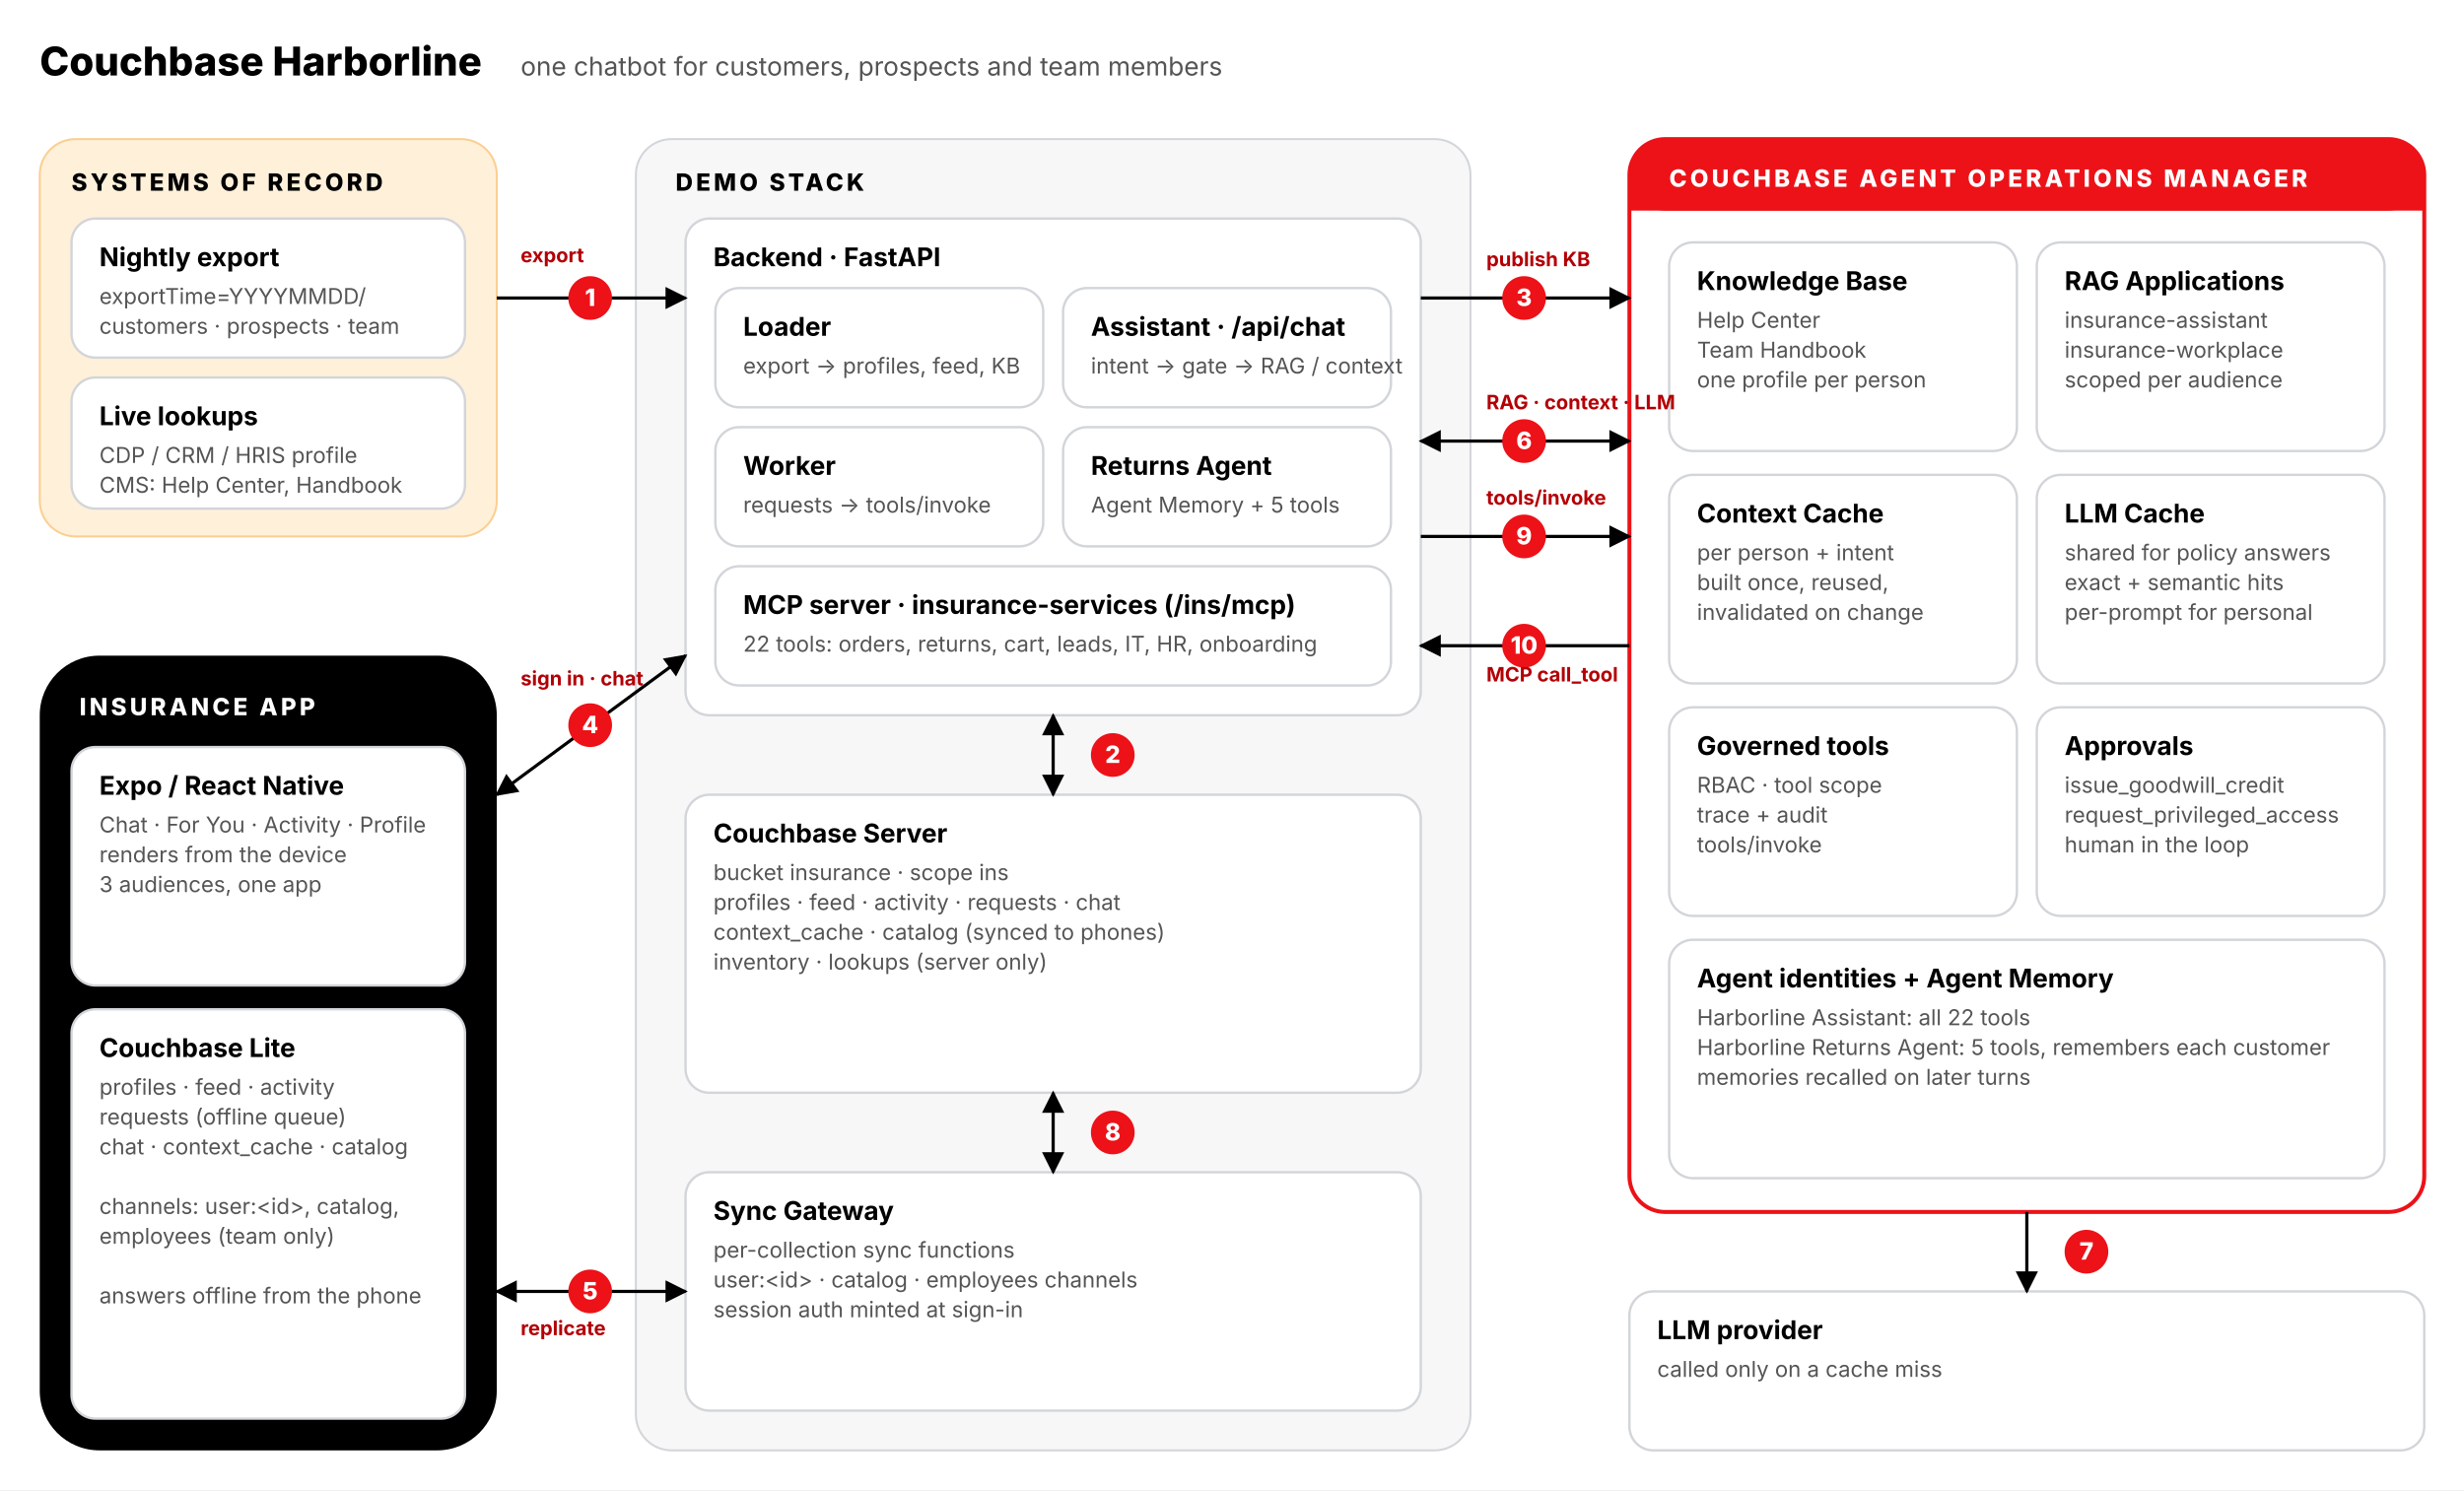
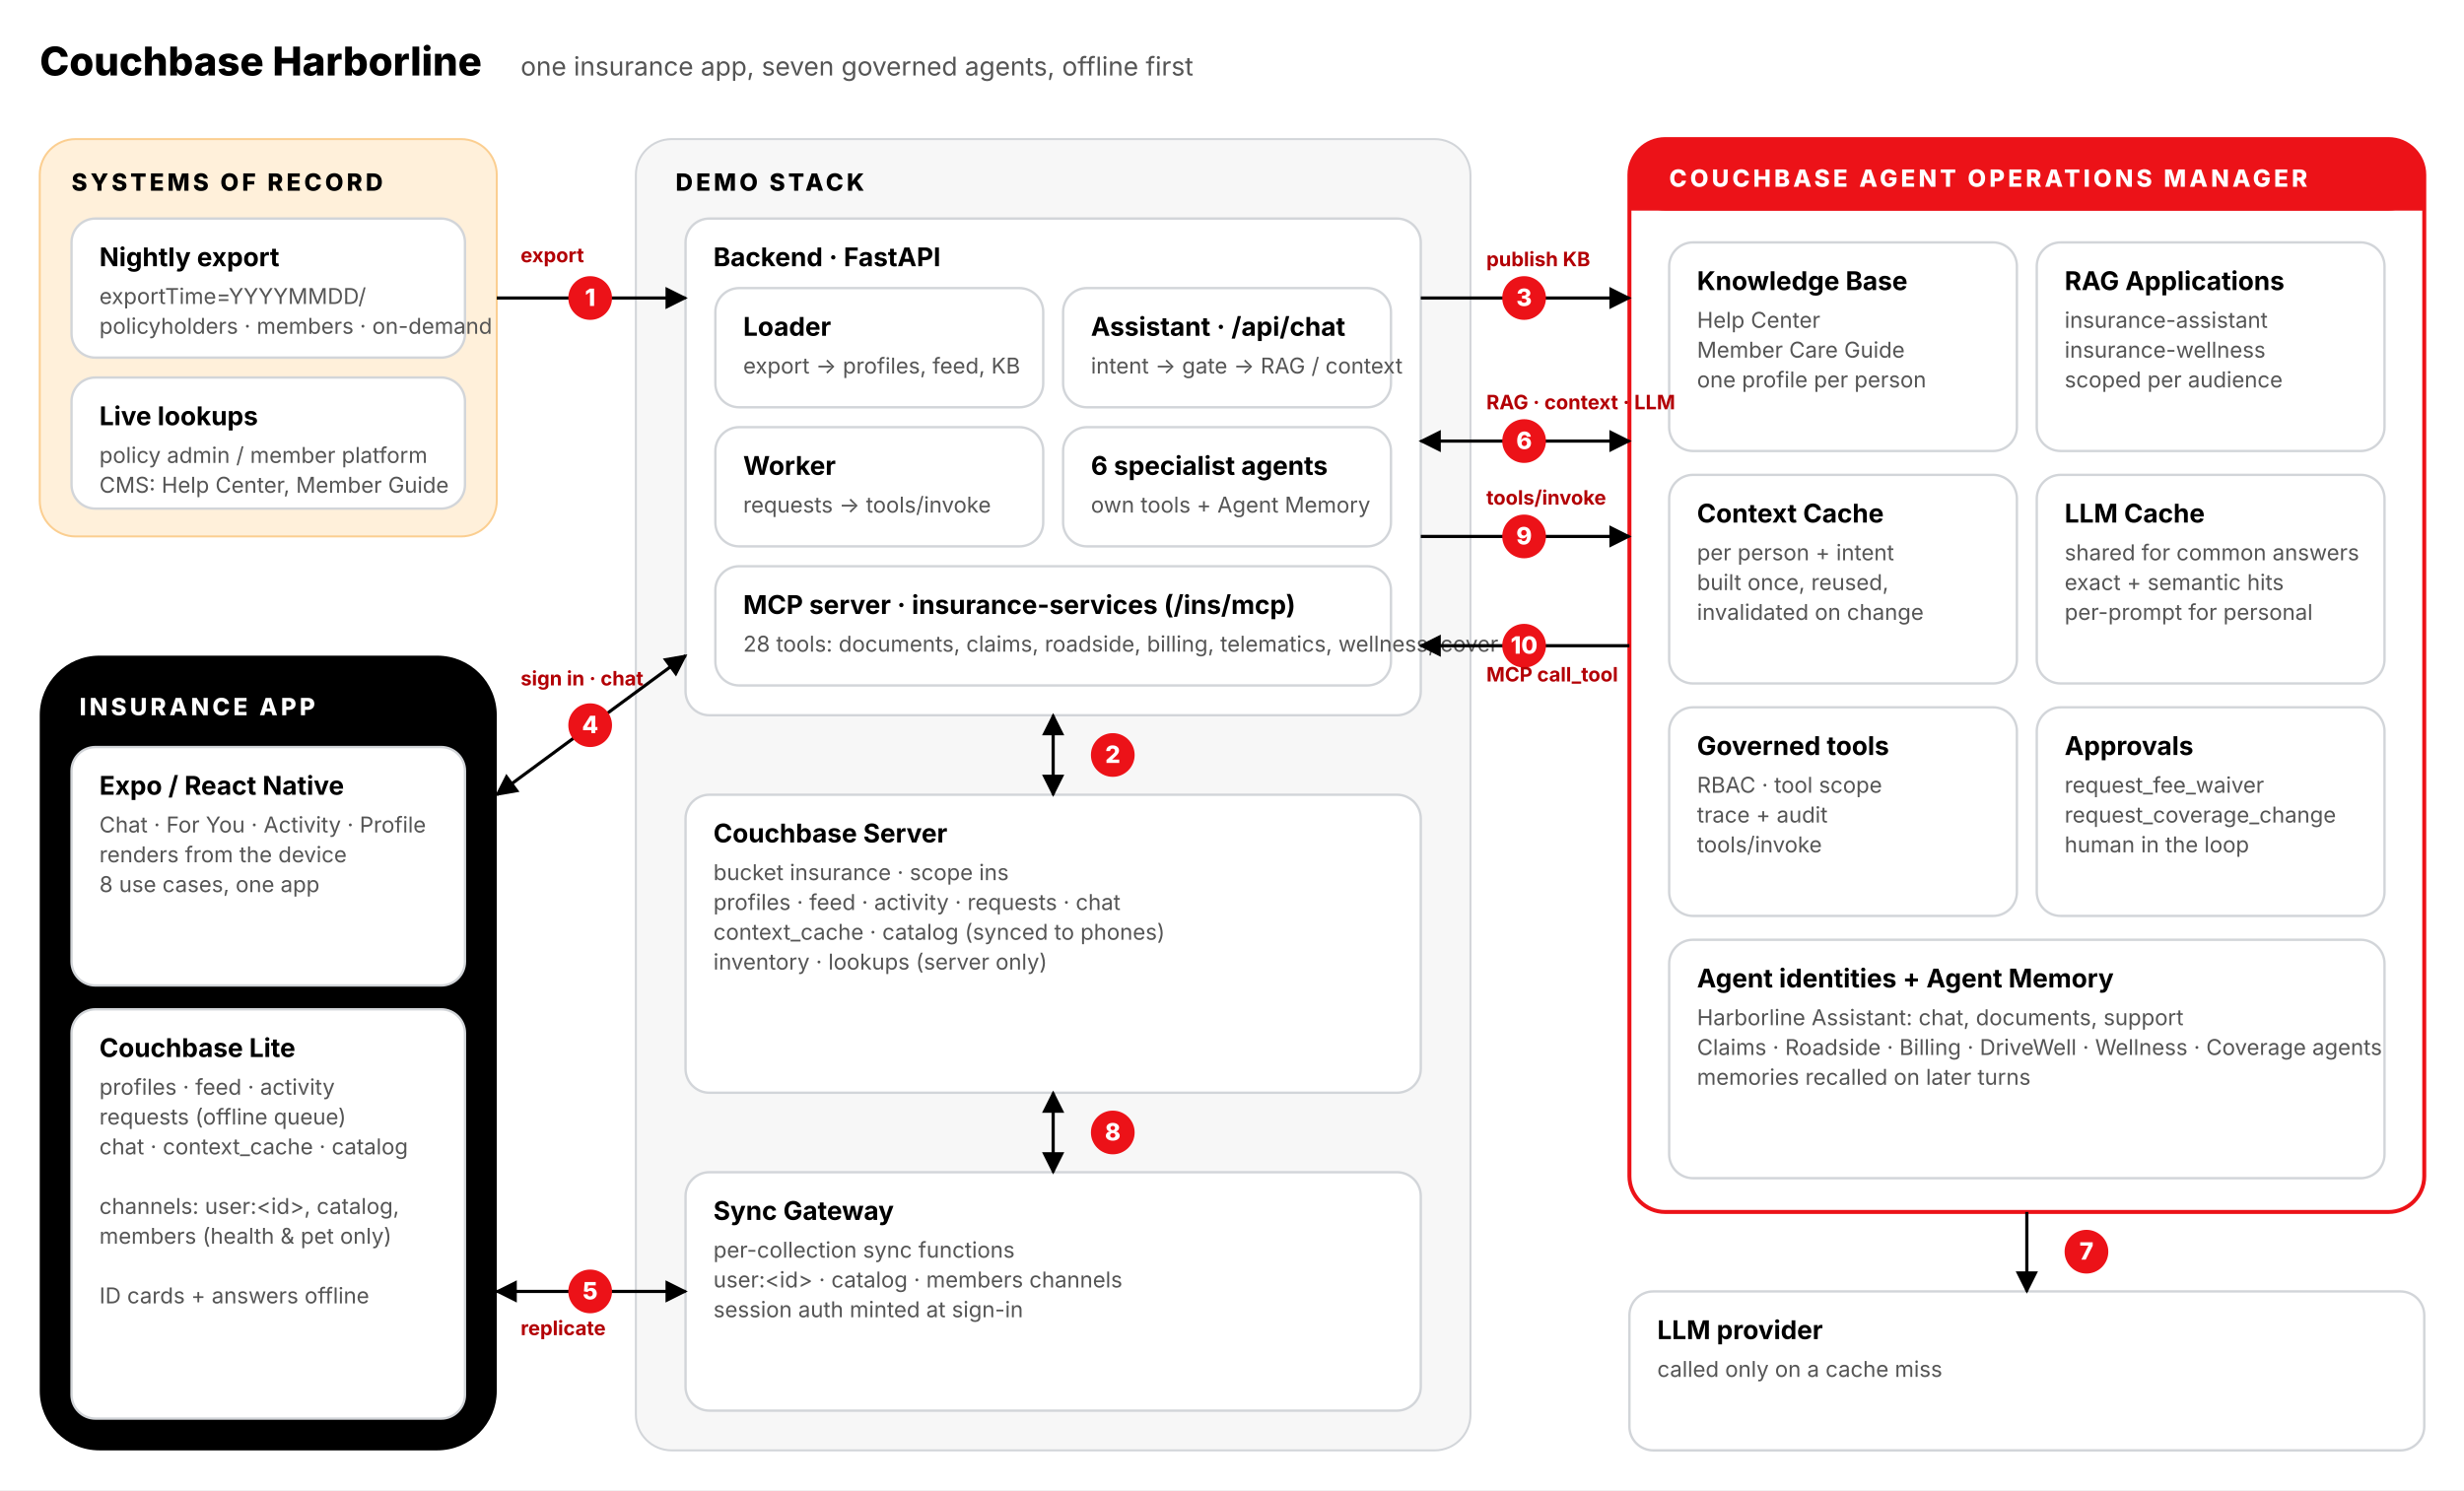
<svg xmlns="http://www.w3.org/2000/svg" viewBox="0 0 1240 750" width="1240" height="750" font-family="Inter, -apple-system, Segoe UI, Helvetica, Arial, sans-serif">
  <defs>
    <marker id="ah" viewBox="0 0 10 10" refX="9" refY="5" markerWidth="7" markerHeight="7" orient="auto-start-reverse">
      <path d="M0,0 L10,5 L0,10 z" fill="#000" />
    </marker>
    <style>.t{fill:#000;font-size:13px;font-weight:700}.s{fill:#555;font-size:11px}.h{fill:#000;font-size:12px;font-weight:800;letter-spacing:1.6px}.hw{fill:#fff;font-size:12px;font-weight:800;letter-spacing:1.6px}.box{fill:#fff;stroke:#D2D5D9;stroke-width:1.2}.bn{fill:#fff;font-size:12px;font-weight:800}</style>
  </defs>
  <rect width="1240" height="750" fill="#fff" />
  <text x="20" y="38" font-size="20" font-weight="800" fill="#000">Couchbase Harborline</text>
-   <text x="262" y="38" font-size="13" fill="#555">one chatbot for customers, prospects and team members</text>
+   <text x="262" y="38" font-size="13" fill="#555">one insurance app, seven governed agents, offline first</text>
  <rect x="20" y="70" width="230" height="200" rx="18" fill="#FFF0DA" stroke="#FBCE90" />
  <text class="h" x="36" y="96">SYSTEMS OF RECORD</text>
  <rect class="box" x="36" y="110" width="198" height="70" rx="12" />
  <text class="t" x="50" y="134">Nightly export</text>
  <text class="s" x="50" y="153">exportTime=YYYYMMDD/</text>
-   <text class="s" x="50" y="168">customers · prospects · team</text>
+   <text class="s" x="50" y="168">policyholders · members · on-demand</text>
  <rect class="box" x="36" y="190" width="198" height="66" rx="12" />
  <text class="t" x="50" y="214">Live lookups</text>
-   <text class="s" x="50" y="233">CDP / CRM / HRIS profile</text>
-   <text class="s" x="50" y="248">CMS: Help Center, Handbook</text>
+   <text class="s" x="50" y="233">policy admin / member platform</text>
+   <text class="s" x="50" y="248">CMS: Help Center, Member Guide</text>
  <rect x="20" y="330" width="230" height="400" rx="30" fill="#000" />
  <text class="hw" x="40" y="360">INSURANCE APP</text>
  <rect class="box" x="36" y="376" width="198" height="120" rx="12" />
  <text class="t" x="50" y="400">Expo / React Native</text>
  <text class="s" x="50" y="419">Chat · For You · Activity · Profile</text>
  <text class="s" x="50" y="434">renders from the device</text>
-   <text class="s" x="50" y="449">3 audiences, one app</text>
+   <text class="s" x="50" y="449">8 use cases, one app</text>
  <rect class="box" x="36" y="508" width="198" height="206" rx="12" />
  <text class="t" x="50" y="532">Couchbase Lite</text>
  <text class="s" x="50" y="551">profiles · feed · activity</text>
  <text class="s" x="50" y="566">requests (offline queue)</text>
  <text class="s" x="50" y="581">chat · context_cache · catalog</text>
  <text class="s" x="50" y="596" />
  <text class="s" x="50" y="611">channels: user:&lt;id&gt;, catalog,</text>
-   <text class="s" x="50" y="626">employees (team only)</text>
+   <text class="s" x="50" y="626">members (health &amp; pet only)</text>
  <text class="s" x="50" y="641" />
-   <text class="s" x="50" y="656">answers offline from the phone</text>
+   <text class="s" x="50" y="656">ID cards + answers offline</text>
  <rect x="320" y="70" width="420" height="660" rx="18" fill="#F7F7F7" stroke="#D2D5D9" />
  <text class="h" x="340" y="96">DEMO STACK</text>
  <rect class="box" x="345" y="110" width="370" height="250" rx="12" />
  <text class="t" x="359" y="134">Backend · FastAPI</text>
  <rect class="box" x="360" y="145" width="165" height="60" rx="12" />
  <text class="t" x="374" y="169">Loader</text>
  <text class="s" x="374" y="188">export → profiles, feed, KB</text>
  <rect class="box" x="535" y="145" width="165" height="60" rx="12" />
  <text class="t" x="549" y="169">Assistant · /api/chat</text>
  <text class="s" x="549" y="188">intent → gate → RAG / context</text>
  <rect class="box" x="360" y="215" width="165" height="60" rx="12" />
  <text class="t" x="374" y="239">Worker</text>
  <text class="s" x="374" y="258">requests → tools/invoke</text>
  <rect class="box" x="535" y="215" width="165" height="60" rx="12" />
-   <text class="t" x="549" y="239">Returns Agent</text>
-   <text class="s" x="549" y="258">Agent Memory + 5 tools</text>
+   <text class="t" x="549" y="239">6 specialist agents</text>
+   <text class="s" x="549" y="258">own tools + Agent Memory</text>
  <rect class="box" x="360" y="285" width="340" height="60" rx="12" />
  <text class="t" x="374" y="309">MCP server · insurance-services  (/ins/mcp)</text>
-   <text class="s" x="374" y="328">22 tools: orders, returns, cart, leads, IT, HR, onboarding</text>
+   <text class="s" x="374" y="328">28 tools: documents, claims, roadside, billing, telematics, wellness, cover</text>
  <rect class="box" x="345" y="400" width="370" height="150" rx="12" />
  <text class="t" x="359" y="424">Couchbase Server</text>
  <text class="s" x="359" y="443">bucket insurance · scope ins</text>
  <text class="s" x="359" y="458">profiles · feed · activity · requests · chat</text>
  <text class="s" x="359" y="473">context_cache · catalog   (synced to phones)</text>
  <text class="s" x="359" y="488">inventory · lookups   (server only)</text>
  <rect class="box" x="345" y="590" width="370" height="120" rx="12" />
  <text class="t" x="359" y="614">Sync Gateway</text>
  <text class="s" x="359" y="633">per-collection sync functions</text>
-   <text class="s" x="359" y="648">user:&lt;id&gt; · catalog · employees channels</text>
+   <text class="s" x="359" y="648">user:&lt;id&gt; · catalog · members channels</text>
  <text class="s" x="359" y="663">session auth minted at sign-in</text>
  <rect x="820" y="70" width="400" height="540" rx="18" fill="#fff" stroke="#EC1218" stroke-width="2" />
  <rect x="820" y="70" width="400" height="36" rx="18" fill="#EC1218" />
  <rect x="820" y="90" width="400" height="16" fill="#EC1218" />
  <text class="hw" x="840" y="94">COUCHBASE AGENT OPERATIONS MANAGER</text>
  <rect class="box" x="840" y="122" width="175" height="105" rx="12" />
  <text class="t" x="854" y="146">Knowledge Base</text>
  <text class="s" x="854" y="165">Help Center</text>
-   <text class="s" x="854" y="180">Team Handbook</text>
+   <text class="s" x="854" y="180">Member Care Guide</text>
  <text class="s" x="854" y="195">one profile per person</text>
  <rect class="box" x="1025" y="122" width="175" height="105" rx="12" />
  <text class="t" x="1039" y="146">RAG Applications</text>
  <text class="s" x="1039" y="165">insurance-assistant</text>
-   <text class="s" x="1039" y="180">insurance-workplace</text>
+   <text class="s" x="1039" y="180">insurance-wellness</text>
  <text class="s" x="1039" y="195">scoped per audience</text>
  <rect class="box" x="840" y="239" width="175" height="105" rx="12" />
  <text class="t" x="854" y="263">Context Cache</text>
  <text class="s" x="854" y="282">per person + intent</text>
  <text class="s" x="854" y="297">built once, reused,</text>
  <text class="s" x="854" y="312">invalidated on change</text>
  <rect class="box" x="1025" y="239" width="175" height="105" rx="12" />
  <text class="t" x="1039" y="263">LLM Cache</text>
-   <text class="s" x="1039" y="282">shared for policy answers</text>
+   <text class="s" x="1039" y="282">shared for common answers</text>
  <text class="s" x="1039" y="297">exact + semantic hits</text>
  <text class="s" x="1039" y="312">per-prompt for personal</text>
  <rect class="box" x="840" y="356" width="175" height="105" rx="12" />
  <text class="t" x="854" y="380">Governed tools</text>
  <text class="s" x="854" y="399">RBAC · tool scope</text>
  <text class="s" x="854" y="414">trace + audit</text>
  <text class="s" x="854" y="429">tools/invoke</text>
  <rect class="box" x="1025" y="356" width="175" height="105" rx="12" />
  <text class="t" x="1039" y="380">Approvals</text>
-   <text class="s" x="1039" y="399">issue_goodwill_credit</text>
-   <text class="s" x="1039" y="414">request_privileged_access</text>
+   <text class="s" x="1039" y="399">request_fee_waiver</text>
+   <text class="s" x="1039" y="414">request_coverage_change</text>
  <text class="s" x="1039" y="429">human in the loop</text>
  <rect class="box" x="840" y="473" width="360" height="120" rx="12" />
  <text class="t" x="854" y="497">Agent identities + Agent Memory</text>
-   <text class="s" x="854" y="516">Harborline Assistant: all 22 tools</text>
-   <text class="s" x="854" y="531">Harborline Returns Agent: 5 tools, remembers each customer</text>
+   <text class="s" x="854" y="516">Harborline Assistant: chat, documents, support</text>
+   <text class="s" x="854" y="531">Claims · Roadside · Billing · DriveWell · Wellness · Coverage agents</text>
  <text class="s" x="854" y="546">memories recalled on later turns</text>
  <rect class="box" x="820" y="650" width="400" height="80" rx="12" />
  <text class="t" x="834" y="674">LLM provider</text>
  <text class="s" x="834" y="693">called only on a cache miss</text>
  <line x1="250" y1="150" x2="345" y2="150" stroke="#000" stroke-width="1.6" marker-end="url(#ah)" />
  <circle cx="297" cy="150" r="11" fill="#EC1218" />
  <text class="bn" x="297" y="154" text-anchor="middle">1</text>
  <line x1="715" y1="150" x2="820" y2="150" stroke="#000" stroke-width="1.6" marker-end="url(#ah)" />
  <circle cx="767" cy="150" r="11" fill="#EC1218" />
  <text class="bn" x="767" y="154" text-anchor="middle">3</text>
  <line x1="715" y1="222" x2="820" y2="222" stroke="#000" stroke-width="1.6" marker-end="url(#ah)" marker-start="url(#ah)" />
  <circle cx="767" cy="222" r="11" fill="#EC1218" />
  <text class="bn" x="767" y="226" text-anchor="middle">6</text>
  <line x1="715" y1="270" x2="820" y2="270" stroke="#000" stroke-width="1.6" marker-end="url(#ah)" />
  <circle cx="767" cy="270" r="11" fill="#EC1218" />
  <text class="bn" x="767" y="274" text-anchor="middle">9</text>
  <line x1="820" y1="325" x2="715" y2="325" stroke="#000" stroke-width="1.6" marker-end="url(#ah)" />
  <circle cx="767" cy="325" r="11" fill="#EC1218" />
  <text class="bn" x="767" y="329" text-anchor="middle">10</text>
  <line x1="250" y1="650" x2="345" y2="650" stroke="#000" stroke-width="1.6" marker-end="url(#ah)" marker-start="url(#ah)" />
  <circle cx="297" cy="650" r="11" fill="#EC1218" />
  <text class="bn" x="297" y="654" text-anchor="middle">5</text>
  <line x1="250" y1="400" x2="345" y2="330" stroke="#000" stroke-width="1.6" marker-end="url(#ah)" marker-start="url(#ah)" />
  <circle cx="297" cy="365" r="11" fill="#EC1218" />
  <text class="bn" x="297" y="369" text-anchor="middle">4</text>
  <line x1="530" y1="360" x2="530" y2="400" stroke="#000" stroke-width="1.6" marker-end="url(#ah)" marker-start="url(#ah)" />
  <circle cx="560" cy="380" r="11" fill="#EC1218" />
  <text class="bn" x="560" y="384" text-anchor="middle">2</text>
  <line x1="530" y1="550" x2="530" y2="590" stroke="#000" stroke-width="1.6" marker-end="url(#ah)" marker-start="url(#ah)" />
  <circle cx="560" cy="570" r="11" fill="#EC1218" />
  <text class="bn" x="560" y="574" text-anchor="middle">8</text>
  <line x1="1020" y1="610" x2="1020" y2="650" stroke="#000" stroke-width="1.6" marker-end="url(#ah)" />
  <circle cx="1050" cy="630" r="11" fill="#EC1218" />
  <text class="bn" x="1050" y="634" text-anchor="middle">7</text>
  <text x="262" y="132" font-size="10" font-weight="700" fill="#B30005">export</text>
  <text x="262" y="345" font-size="10" font-weight="700" fill="#B30005">sign in · chat</text>
  <text x="262" y="672" font-size="10" font-weight="700" fill="#B30005">replicate</text>
  <text x="748" y="134" font-size="10" font-weight="700" fill="#B30005">publish KB</text>
  <text x="748" y="206" font-size="10" font-weight="700" fill="#B30005">RAG · context · LLM</text>
  <text x="748" y="254" font-size="10" font-weight="700" fill="#B30005">tools/invoke</text>
  <text x="748" y="343" font-size="10" font-weight="700" fill="#B30005">MCP call_tool</text>
</svg>
